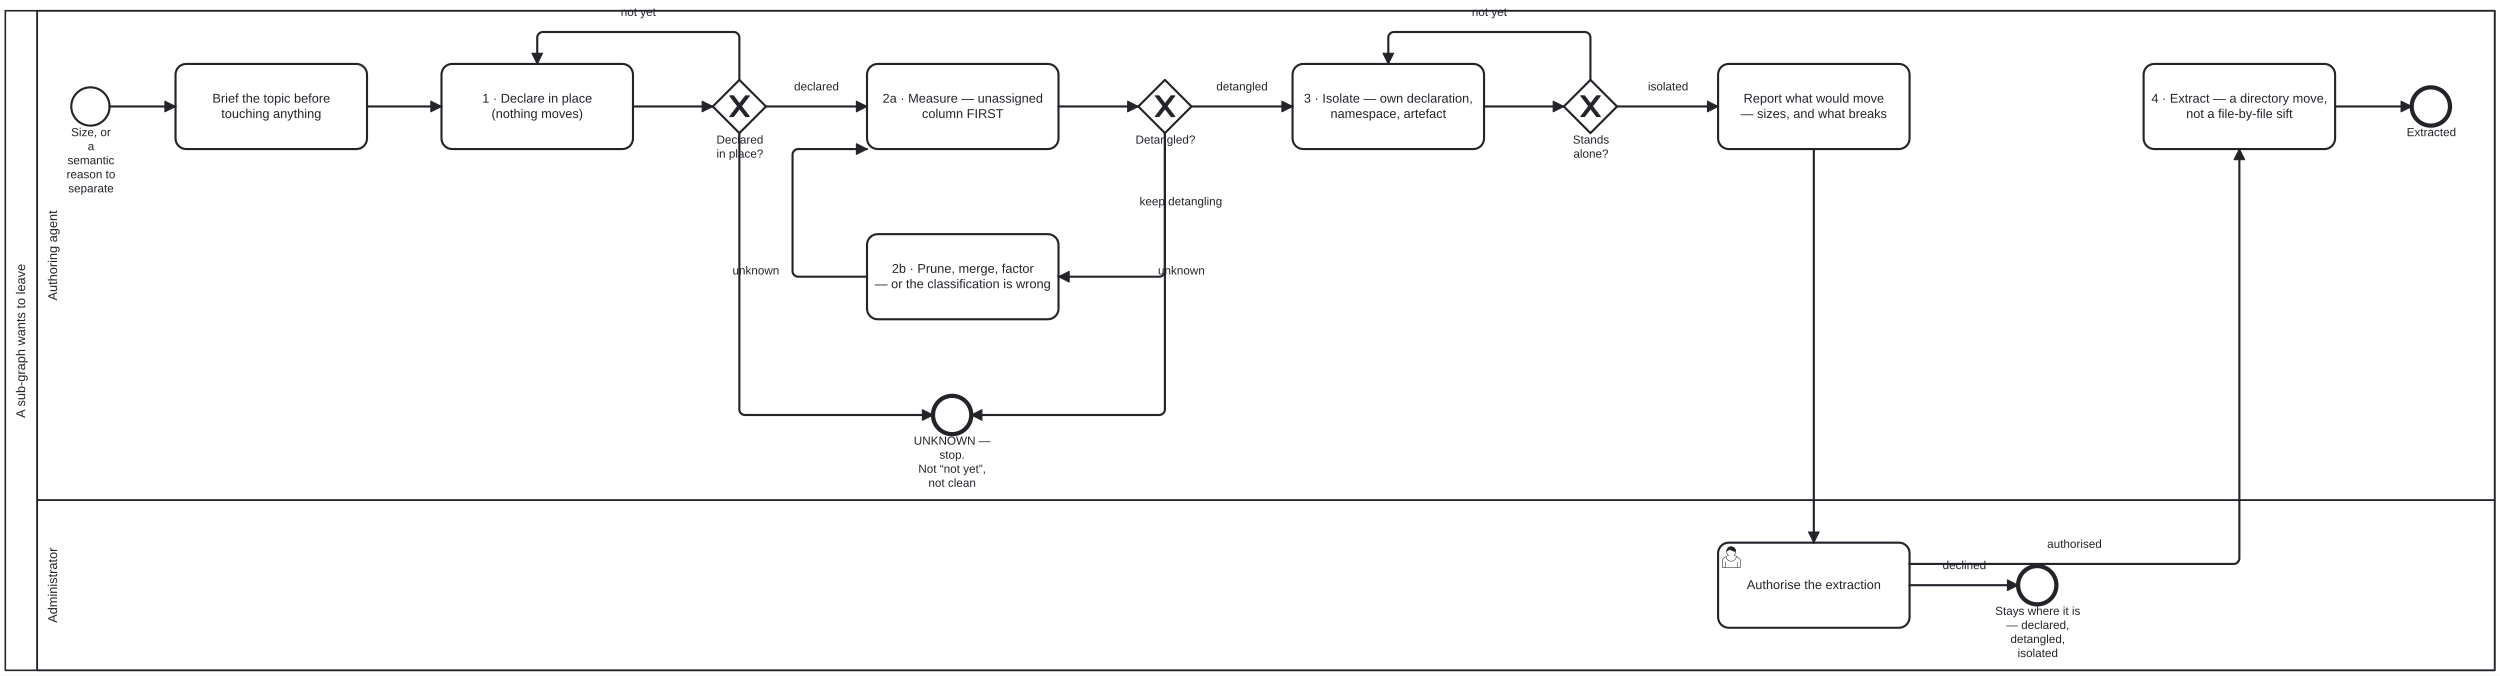
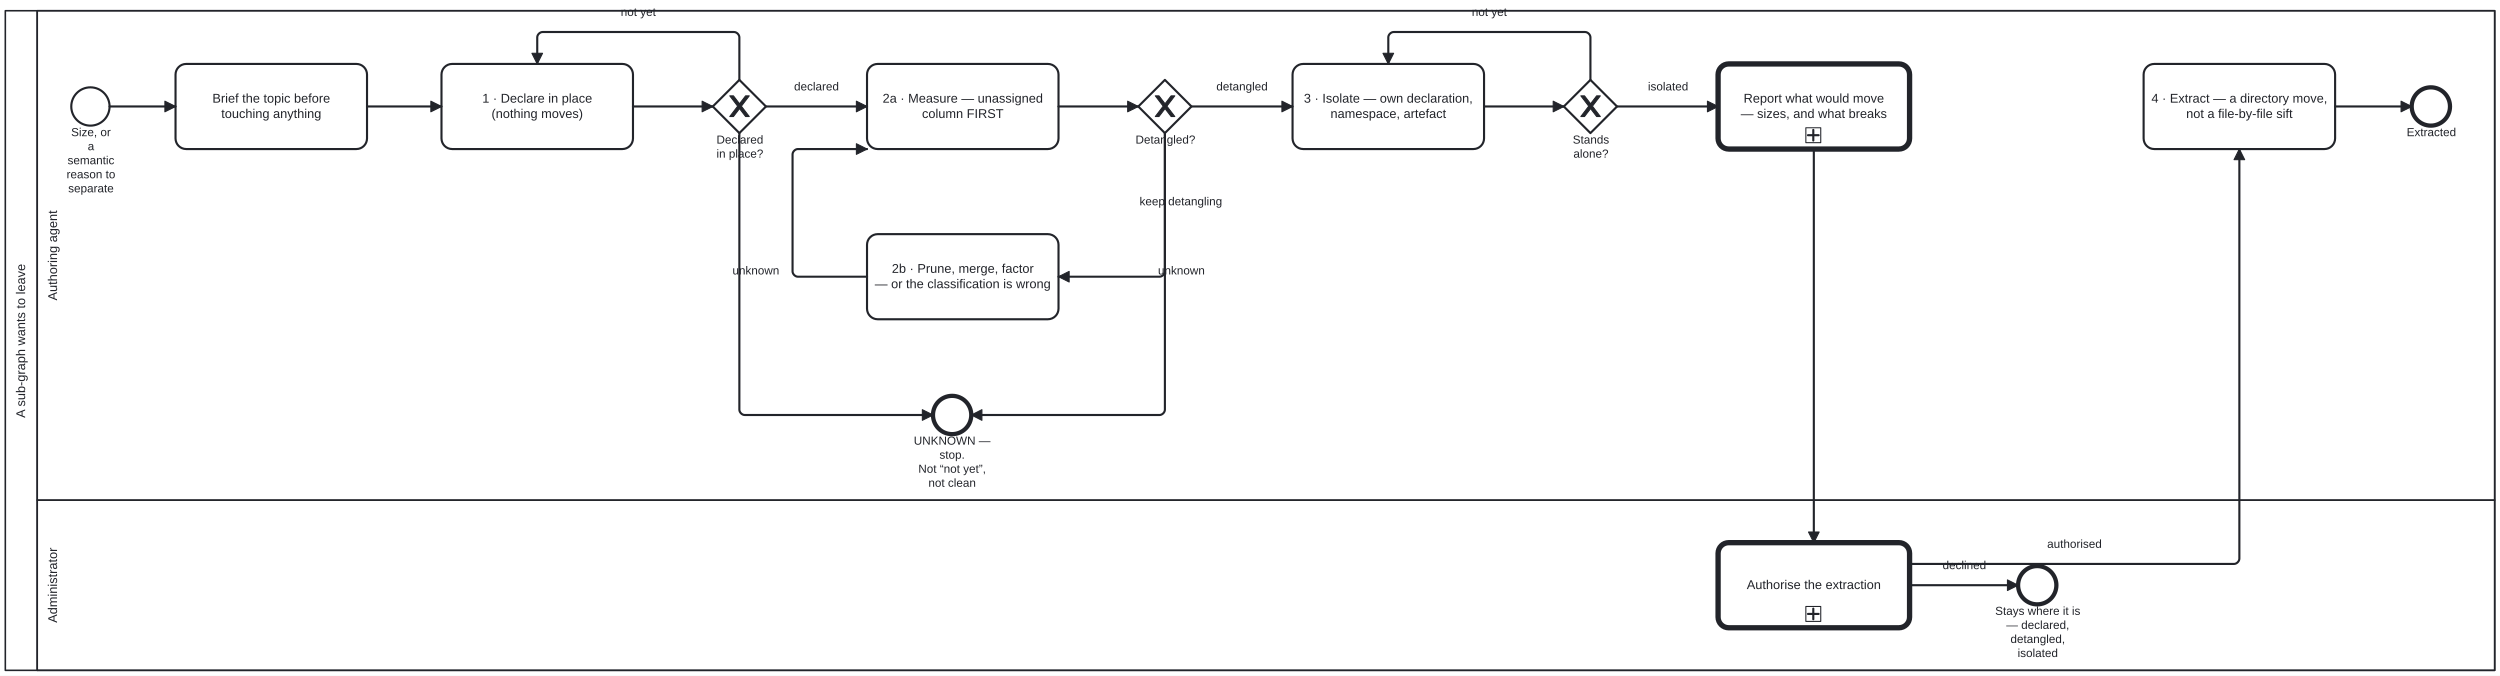
<svg xmlns="http://www.w3.org/2000/svg" width="100%" style="max-width:100%;height:auto" viewBox="55 49.9 2350 635.1" version="1.1">
  <rect x="55" y="49.9" width="2350" height="635.1" fill="#ffffff" />
  <g class="djs-group">
    <g class="djs-element djs-shape" data-element-id="Participant_Process_GraphDetanglement" style="display: block;" transform="matrix(1 0 0 1 60 60)">
      <g class="djs-visual">
        <rect x="0" y="0" width="2340" height="620" rx="0" ry="0" style="stroke-linecap: round; stroke-linejoin: round; stroke: rgb(34, 36, 42); stroke-width: 1.5px; fill: white; fill-opacity: 0.95;" />
        <path style="fill: none; stroke-linecap: round; stroke-linejoin: round; stroke: rgb(34, 36, 42); stroke-width: 1.5px;" d="M30,0L30,620" />
        <text lineHeight="1.2" class="djs-label" style="font-family: Arial, sans-serif; font-size: 12px; font-weight: normal; fill: rgb(34, 36, 42);" transform="matrix(-1.83697e-16 -1 1 -1.83697e-16 0 620)">
          <tspan x="237.291" y="18.6">A sub-graph wants to leave</tspan>
        </text>
      </g>
      <rect class="djs-hit djs-hit-all" x="0" y="0" width="2340" height="620" style="fill: none; stroke-opacity: 0; stroke: white; stroke-width: 15px;" />
    </g>
    <g class="djs-children">
      <g class="djs-group">
        <g class="djs-element djs-shape" data-element-id="Lane_Admin" style="display: block;" transform="matrix(1 0 0 1 90 520)">
          <g class="djs-visual">
            <rect x="0" y="0" width="2310" height="160" rx="0" ry="0" style="stroke-linecap: round; stroke-linejoin: round; stroke: rgb(34, 36, 42); stroke-width: 1.5px; fill: white; fill-opacity: 0.25;" />
            <text lineHeight="1.2" class="djs-label" style="font-family: Arial, sans-serif; font-size: 12px; font-weight: normal; fill: rgb(34, 36, 42);" transform="matrix(-1.83697e-16 -1 1 -1.83697e-16 0 160)">
              <tspan x="44.656" y="18.6">Administrator</tspan>
            </text>
          </g>
          <rect class="djs-hit djs-hit-all" x="0" y="0" width="2310" height="160" style="fill: none; stroke-opacity: 0; stroke: white; stroke-width: 15px;" />
        </g>
      </g>
      <g class="djs-group">
        <g class="djs-element djs-shape" data-element-id="Lane_Agent" style="display: block;" transform="matrix(1 0 0 1 90 60)">
          <g class="djs-visual">
            <rect x="0" y="0" width="2310" height="460" rx="0" ry="0" style="stroke-linecap: round; stroke-linejoin: round; stroke: rgb(34, 36, 42); stroke-width: 1.5px; fill: white; fill-opacity: 0.25;" />
            <text lineHeight="1.2" class="djs-label" style="font-family: Arial, sans-serif; font-size: 12px; font-weight: normal; fill: rgb(34, 36, 42);" transform="matrix(-1.83697e-16 -1 1 -1.83697e-16 0 460)">
              <tspan x="187.634" y="18.6">Authoring agent</tspan>
            </text>
          </g>
          <rect class="djs-hit djs-hit-all" x="0" y="0" width="2310" height="460" style="fill: none; stroke-opacity: 0; stroke: white; stroke-width: 15px;" />
        </g>
      </g>
      <g class="djs-group">
        <g class="djs-element djs-shape" data-element-id="Start_Wants" style="display: block;" transform="matrix(1 0 0 1 122 132)">
          <g class="djs-visual">
            <circle cx="18" cy="18" r="18" style="stroke-linecap: round; stroke-linejoin: round; stroke: rgb(34, 36, 42); stroke-width: 2px; fill: white; fill-opacity: 0.95;" />
          </g>
          <rect class="djs-hit djs-hit-all" x="0" y="0" width="36" height="36" style="fill: none; stroke-opacity: 0; stroke: white; stroke-width: 15px;" />
        </g>
      </g>
      <g class="djs-group">
        <g class="djs-element djs-shape" data-element-id="Start_Wants_label" style="display: block;" transform="matrix(1 0 0 1 117 168)">
          <g class="djs-visual">
            <text lineHeight="1.2" class="djs-label" style="font-family: Arial, sans-serif; font-size: 11px; font-weight: normal; fill: rgb(34, 36, 42);">
              <tspan x="4.854" y="9.9">Size, or </tspan>
              <tspan x="20.441" y="23.1">a </tspan>
              <tspan x="1.492" y="36.3">semantic</tspan>
              <tspan x="0.568" y="49.5">reason to</tspan>
              <tspan x="2.096" y="62.7">separate</tspan>
            </text>
          </g>
          <rect class="djs-hit djs-hit-all" x="0" y="0" width="47" height="53" style="fill: none; stroke-opacity: 0; stroke: white; stroke-width: 15px;" />
        </g>
      </g>
      <g class="djs-group">
        <g class="djs-element djs-shape" data-element-id="Task_Brief" style="display: block;" transform="matrix(1 0 0 1 220 110)">
          <g class="djs-visual">
            <rect x="0" y="0" width="180" height="80" rx="10" ry="10" style="stroke-linecap: round; stroke-linejoin: round; stroke: rgb(34, 36, 42); stroke-width: 2px; fill: white; fill-opacity: 0.95;" />
            <text lineHeight="1.2" class="djs-label" style="font-family: Arial, sans-serif; font-size: 12px; font-weight: normal; fill: rgb(34, 36, 42);">
              <tspan x="34.635" y="36.4">Brief the topic before</tspan>
              <tspan x="42.964" y="50.8">touching anything</tspan>
            </text>
          </g>
          <rect class="djs-hit djs-hit-all" x="0" y="0" width="180" height="80" style="fill: none; stroke-opacity: 0; stroke: white; stroke-width: 15px;" />
        </g>
      </g>
      <g class="djs-group">
        <g class="djs-element djs-shape" data-element-id="Task_Declare" style="display: block;" transform="matrix(1 0 0 1 470 110)">
          <g class="djs-visual">
            <rect x="0" y="0" width="180" height="80" rx="10" ry="10" style="stroke-linecap: round; stroke-linejoin: round; stroke: rgb(34, 36, 42); stroke-width: 2px; fill: white; fill-opacity: 0.95;" />
            <text lineHeight="1.2" class="djs-label" style="font-family: Arial, sans-serif; font-size: 12px; font-weight: normal; fill: rgb(34, 36, 42);">
              <tspan x="38.309" y="36.4">1 · Declare in place</tspan>
              <tspan x="46.98" y="50.8">(nothing moves)</tspan>
            </text>
          </g>
          <rect class="djs-hit djs-hit-all" x="0" y="0" width="180" height="80" style="fill: none; stroke-opacity: 0; stroke: white; stroke-width: 15px;" />
        </g>
      </g>
      <g class="djs-group">
        <g class="djs-element djs-shape" data-element-id="GW_Declared" style="display: block;" transform="matrix(1 0 0 1 725 125)">
          <g class="djs-visual">
            <polygon points="25,0 50,25 25,50 0,25" style="stroke-linecap: round; stroke-linejoin: round; stroke: rgb(34, 36, 42); stroke-width: 2px; fill: white; fill-opacity: 0.95;" />
            <path d="m 16,15 7.429,9.714 -7.429,9.714 3.429,0 5.714,-7.464 5.714,7.464 3.429,0 -7.429,-9.714 7.429,-9.714 -3.429,0 -5.714,7.464 -5.714,-7.464 -3.429,0 z" style="fill: rgb(34, 36, 42); stroke-linecap: round; stroke-linejoin: round; stroke: rgb(34, 36, 42); stroke-width: 1px;" />
          </g>
          <rect class="djs-hit djs-hit-all" x="0" y="0" width="50" height="50" style="fill: none; stroke-opacity: 0; stroke: white; stroke-width: 15px;" />
        </g>
      </g>
      <g class="djs-group">
        <g class="djs-element djs-shape" data-element-id="GW_Declared_label" style="display: block;" transform="matrix(1 0 0 1 728 175)">
          <g class="djs-visual">
            <text lineHeight="1.2" class="djs-label" style="font-family: Arial, sans-serif; font-size: 11px; font-weight: normal; fill: rgb(34, 36, 42);">
              <tspan x="0.489" y="9.9">Declared</tspan>
              <tspan x="0.484" y="23.1">in place?</tspan>
            </text>
          </g>
          <rect class="djs-hit djs-hit-all" x="0" y="0" width="45" height="27" style="fill: none; stroke-opacity: 0; stroke: white; stroke-width: 15px;" />
        </g>
      </g>
      <g class="djs-group">
        <g class="djs-element djs-shape" data-element-id="Task_Measure" style="display: block;" transform="matrix(1 0 0 1 870 110)">
          <g class="djs-visual">
            <rect x="0" y="0" width="180" height="80" rx="10" ry="10" style="stroke-linecap: round; stroke-linejoin: round; stroke: rgb(34, 36, 42); stroke-width: 2px; fill: white; fill-opacity: 0.95;" />
            <text lineHeight="1.2" class="djs-label" style="font-family: Arial, sans-serif; font-size: 12px; font-weight: normal; fill: rgb(34, 36, 42);">
              <tspan x="14.625" y="36.4">2a · Measure — unassigned</tspan>
              <tspan x="51.659" y="50.8">column FIRST</tspan>
            </text>
          </g>
          <rect class="djs-hit djs-hit-all" x="0" y="0" width="180" height="80" style="fill: none; stroke-opacity: 0; stroke: white; stroke-width: 15px;" />
        </g>
      </g>
      <g class="djs-group">
        <g class="djs-element djs-shape" data-element-id="GW_Detangled" style="display: block;" transform="matrix(1 0 0 1 1125 125)">
          <g class="djs-visual">
            <polygon points="25,0 50,25 25,50 0,25" style="stroke-linecap: round; stroke-linejoin: round; stroke: rgb(34, 36, 42); stroke-width: 2px; fill: white; fill-opacity: 0.95;" />
            <path d="m 16,15 7.429,9.714 -7.429,9.714 3.429,0 5.714,-7.464 5.714,7.464 3.429,0 -7.429,-9.714 7.429,-9.714 -3.429,0 -5.714,7.464 -5.714,-7.464 -3.429,0 z" style="fill: rgb(34, 36, 42); stroke-linecap: round; stroke-linejoin: round; stroke: rgb(34, 36, 42); stroke-width: 1px;" />
          </g>
          <rect class="djs-hit djs-hit-all" x="0" y="0" width="50" height="50" style="fill: none; stroke-opacity: 0; stroke: white; stroke-width: 15px;" />
        </g>
      </g>
      <g class="djs-group">
        <g class="djs-element djs-shape" data-element-id="GW_Detangled_label" style="display: block;" transform="matrix(1 0 0 1 1122 175)">
          <g class="djs-visual">
            <text lineHeight="1.2" class="djs-label" style="font-family: Arial, sans-serif; font-size: 11px; font-weight: normal; fill: rgb(34, 36, 42);">
              <tspan x="0.366" y="9.9">Detangled?</tspan>
            </text>
          </g>
          <rect class="djs-hit djs-hit-all" x="0" y="0" width="57" height="14" style="fill: none; stroke-opacity: 0; stroke: white; stroke-width: 15px;" />
        </g>
      </g>
      <g class="djs-group">
        <g class="djs-element djs-shape" data-element-id="Task_Move" style="display: block;" transform="matrix(1 0 0 1 870 270)">
          <g class="djs-visual">
            <rect x="0" y="0" width="180" height="80" rx="10" ry="10" style="stroke-linecap: round; stroke-linejoin: round; stroke: rgb(34, 36, 42); stroke-width: 2px; fill: white; fill-opacity: 0.95;" />
            <text lineHeight="1.2" class="djs-label" style="font-family: Arial, sans-serif; font-size: 12px; font-weight: normal; fill: rgb(34, 36, 42);">
              <tspan x="23.303" y="36.4">2b · Prune, merge, factor</tspan>
              <tspan x="7.301" y="50.8">— or the classification is wrong</tspan>
            </text>
          </g>
          <rect class="djs-hit djs-hit-all" x="0" y="0" width="180" height="80" style="fill: none; stroke-opacity: 0; stroke: white; stroke-width: 15px;" />
        </g>
      </g>
      <g class="djs-group">
        <g class="djs-element djs-shape" data-element-id="Task_Isolate" style="display: block;" transform="matrix(1 0 0 1 1270 110)">
          <g class="djs-visual">
            <rect x="0" y="0" width="180" height="80" rx="10" ry="10" style="stroke-linecap: round; stroke-linejoin: round; stroke: rgb(34, 36, 42); stroke-width: 2px; fill: white; fill-opacity: 0.95;" />
            <text lineHeight="1.2" class="djs-label" style="font-family: Arial, sans-serif; font-size: 12px; font-weight: normal; fill: rgb(34, 36, 42);">
              <tspan x="10.626" y="36.4">3 · Isolate — own declaration,</tspan>
              <tspan x="35.637" y="50.8">namespace, artefact</tspan>
            </text>
          </g>
          <rect class="djs-hit djs-hit-all" x="0" y="0" width="180" height="80" style="fill: none; stroke-opacity: 0; stroke: white; stroke-width: 15px;" />
        </g>
      </g>
      <g class="djs-group">
        <g class="djs-element djs-shape" data-element-id="GW_Isolated" style="display: block;" transform="matrix(1 0 0 1 1525 125)">
          <g class="djs-visual">
            <polygon points="25,0 50,25 25,50 0,25" style="stroke-linecap: round; stroke-linejoin: round; stroke: rgb(34, 36, 42); stroke-width: 2px; fill: white; fill-opacity: 0.95;" />
            <path d="m 16,15 7.429,9.714 -7.429,9.714 3.429,0 5.714,-7.464 5.714,7.464 3.429,0 -7.429,-9.714 7.429,-9.714 -3.429,0 -5.714,7.464 -5.714,-7.464 -3.429,0 z" style="fill: rgb(34, 36, 42); stroke-linecap: round; stroke-linejoin: round; stroke: rgb(34, 36, 42); stroke-width: 1px;" />
          </g>
          <rect class="djs-hit djs-hit-all" x="0" y="0" width="50" height="50" style="fill: none; stroke-opacity: 0; stroke: white; stroke-width: 15px;" />
        </g>
      </g>
      <g class="djs-group">
        <g class="djs-element djs-shape" data-element-id="GW_Isolated_label" style="display: block;" transform="matrix(1 0 0 1 1533 175)">
          <g class="djs-visual">
            <text lineHeight="1.2" class="djs-label" style="font-family: Arial, sans-serif; font-size: 11px; font-weight: normal; fill: rgb(34, 36, 42);">
              <tspan x="0.377" y="9.9">Stands</tspan>
              <tspan x="0.984" y="23.1">alone?</tspan>
            </text>
          </g>
          <rect class="djs-hit djs-hit-all" x="0" y="0" width="35" height="27" style="fill: none; stroke-opacity: 0; stroke: white; stroke-width: 15px;" />
        </g>
      </g>
      <g class="djs-group">
        <g class="djs-element djs-shape" data-element-id="Task_Propose" style="display: block;" transform="matrix(1 0 0 1 1670 110)">
          <g class="djs-visual">
-             <rect x="0" y="0" width="180" height="80" rx="10" ry="10" style="stroke-linecap: round; stroke-linejoin: round; stroke: rgb(34, 36, 42); stroke-width: 2px; fill: white; fill-opacity: 0.95;" />
+             <rect x="0" y="0" width="180" height="80" rx="10" ry="10" style="stroke-linecap: round; stroke-linejoin: round; stroke: rgb(34, 36, 42); stroke-width: 5px; fill: white; fill-opacity: 0.95;" />
            <text lineHeight="1.2" class="djs-label" style="font-family: Arial, sans-serif; font-size: 12px; font-weight: normal; fill: rgb(34, 36, 42);">
              <tspan x="23.968" y="36.4">Report what would move</tspan>
              <tspan x="21.302" y="50.8">— sizes, and what breaks</tspan>
            </text>
+             <rect x="0" y="0" width="14" height="14" rx="0" ry="0" style="stroke-linecap: round; stroke-linejoin: round; stroke: rgb(34, 36, 42); stroke-width: 1px; fill: white;" transform="matrix(1 0 0 1 82.5 60)" />
+             <path data-marker="sub-process" d="m82.5,60 m 7,2 l 0,10 m -5,-5 l 10,0" style="fill: white; stroke-linecap: round; stroke-linejoin: round; stroke: rgb(34, 36, 42); stroke-width: 2px;" />
          </g>
          <rect class="djs-hit djs-hit-all" x="0" y="0" width="180" height="80" style="fill: none; stroke-opacity: 0; stroke: white; stroke-width: 15px;" />
        </g>
      </g>
      <g class="djs-group">
        <g class="djs-element djs-shape" data-element-id="Task_Authorise" style="display: block;" transform="matrix(1 0 0 1 1670 560)">
          <g class="djs-visual">
-             <rect x="0" y="0" width="180" height="80" rx="10" ry="10" style="stroke-linecap: round; stroke-linejoin: round; stroke: rgb(34, 36, 42); stroke-width: 2px; fill: white; fill-opacity: 0.95;" />
+             <rect x="0" y="0" width="180" height="80" rx="10" ry="10" style="stroke-linecap: round; stroke-linejoin: round; stroke: rgb(34, 36, 42); stroke-width: 5px; fill: white; fill-opacity: 0.95;" />
            <text lineHeight="1.2" class="djs-label" style="font-family: Arial, sans-serif; font-size: 12px; font-weight: normal; fill: rgb(34, 36, 42);">
              <tspan x="26.965" y="43.6">Authorise the extraction</tspan>
            </text>
-             <path d="m 15,12 c 0.909,-0.845 1.594,-2.049 1.594,-3.385 0,-2.554 -1.805,-4.622 -4.357,-4.622 -2.552,0 -4.288,2.068 -4.288,4.622 0,1.348 0.974,2.562 1.896,3.405 -0.529,0.187 -5.669,2.097 -5.794,4.756 v 6.718 h 17 v -6.718 c 0,-2.298 -5.528,-4.595 -6.051,-4.776 zm -8,6 l 0,5.5 m 11,0 l 0,-5" style="fill: white; stroke-linecap: round; stroke-linejoin: round; stroke: rgb(34, 36, 42); stroke-width: 0.5px;" />
-             <path d="m 15,12 m 2.162,1.009 c 0,2.447 -2.158,4.431 -4.821,4.431 -2.665,0 -4.822,-1.981 -4.822,-4.431 " style="fill: white; stroke-linecap: round; stroke-linejoin: round; stroke: rgb(34, 36, 42); stroke-width: 0.5px;" />
-             <path d="m 15,12 m -6.9,-3.80 c 0,0 2.251,-2.358 4.274,-1.177 2.024,1.181 4.221,1.537 4.124,0.965 -0.098,-0.57 -0.117,-3.791 -4.191,-4.136 -3.575,0.001 -4.208,3.367 -4.207,4.348 z" style="fill: rgb(34, 36, 42); stroke-linecap: round; stroke-linejoin: round; stroke: rgb(34, 36, 42); stroke-width: 0.5px;" />
+             <rect x="0" y="0" width="14" height="14" rx="0" ry="0" style="stroke-linecap: round; stroke-linejoin: round; stroke: rgb(34, 36, 42); stroke-width: 1px; fill: white;" transform="matrix(1 0 0 1 82.5 60)" />
+             <path data-marker="sub-process" d="m82.5,60 m 7,2 l 0,10 m -5,-5 l 10,0" style="fill: white; stroke-linecap: round; stroke-linejoin: round; stroke: rgb(34, 36, 42); stroke-width: 2px;" />
          </g>
          <rect class="djs-hit djs-hit-all" x="0" y="0" width="180" height="80" style="fill: none; stroke-opacity: 0; stroke: white; stroke-width: 15px;" />
        </g>
      </g>
      <g class="djs-group">
        <g class="djs-element djs-shape" data-element-id="End_Declined" style="display: block;" transform="matrix(1 0 0 1 1952 582)">
          <g class="djs-visual">
            <circle cx="18" cy="18" r="18" style="stroke-linecap: round; stroke-linejoin: round; stroke: rgb(34, 36, 42); stroke-width: 4px; fill: white; fill-opacity: 0.95;" />
          </g>
          <rect class="djs-hit djs-hit-all" x="0" y="0" width="36" height="36" style="fill: none; stroke-opacity: 0; stroke: white; stroke-width: 15px;" />
        </g>
      </g>
      <g class="djs-group">
        <g class="djs-element djs-shape" data-element-id="End_Declined_label" style="display: block;" transform="matrix(1 0 0 1 1930 618)">
          <g class="djs-visual">
            <text lineHeight="1.2" class="djs-label" style="font-family: Arial, sans-serif; font-size: 11px; font-weight: normal; fill: rgb(34, 36, 42);">
              <tspan x="0.458" y="9.9">Stays where it is</tspan>
              <tspan x="10.846" y="23.1">— declared, </tspan>
              <tspan x="14.81" y="36.3">detangled, </tspan>
              <tspan x="21.543" y="49.5">isolated</tspan>
            </text>
          </g>
          <rect class="djs-hit djs-hit-all" x="0" y="0" width="81" height="53" style="fill: none; stroke-opacity: 0; stroke: white; stroke-width: 15px;" />
        </g>
      </g>
      <g class="djs-group">
        <g class="djs-element djs-shape" data-element-id="Task_Extract" style="display: block;" transform="matrix(1 0 0 1 2070 110)">
          <g class="djs-visual">
            <rect x="0" y="0" width="180" height="80" rx="10" ry="10" style="stroke-linecap: round; stroke-linejoin: round; stroke: rgb(34, 36, 42); stroke-width: 2px; fill: white; fill-opacity: 0.95;" />
            <text lineHeight="1.2" class="djs-label" style="font-family: Arial, sans-serif; font-size: 12px; font-weight: normal; fill: rgb(34, 36, 42);">
              <tspan x="7.31" y="36.4">4 · Extract — a directory move,</tspan>
              <tspan x="39.981" y="50.8">not a file-by-file sift</tspan>
            </text>
          </g>
          <rect class="djs-hit djs-hit-all" x="0" y="0" width="180" height="80" style="fill: none; stroke-opacity: 0; stroke: white; stroke-width: 15px;" />
        </g>
      </g>
      <g class="djs-group">
        <g class="djs-element djs-shape" data-element-id="End_Extracted" style="display: block;" transform="matrix(1 0 0 1 2322 132)">
          <g class="djs-visual">
            <circle cx="18" cy="18" r="18" style="stroke-linecap: round; stroke-linejoin: round; stroke: rgb(34, 36, 42); stroke-width: 4px; fill: white; fill-opacity: 0.95;" />
          </g>
          <rect class="djs-hit djs-hit-all" x="0" y="0" width="36" height="36" style="fill: none; stroke-opacity: 0; stroke: white; stroke-width: 15px;" />
        </g>
      </g>
      <g class="djs-group">
        <g class="djs-element djs-shape" data-element-id="End_Extracted_label" style="display: block;" transform="matrix(1 0 0 1 2317 168)">
          <g class="djs-visual">
            <text lineHeight="1.2" class="djs-label" style="font-family: Arial, sans-serif; font-size: 11px; font-weight: normal; fill: rgb(34, 36, 42);">
              <tspan x="0.267" y="9.9">Extracted</tspan>
            </text>
          </g>
          <rect class="djs-hit djs-hit-all" x="0" y="0" width="47" height="14" style="fill: none; stroke-opacity: 0; stroke: white; stroke-width: 15px;" />
        </g>
      </g>
      <g class="djs-group">
        <g class="djs-element djs-shape" data-element-id="End_Unknown" style="display: block;" transform="matrix(1 0 0 1 932 422)">
          <g class="djs-visual">
            <circle cx="18" cy="18" r="18" style="stroke-linecap: round; stroke-linejoin: round; stroke: rgb(34, 36, 42); stroke-width: 4px; fill: white; fill-opacity: 0.95;" />
          </g>
          <rect class="djs-hit djs-hit-all" x="0" y="0" width="36" height="36" style="fill: none; stroke-opacity: 0; stroke: white; stroke-width: 15px;" />
        </g>
      </g>
      <g class="djs-group">
        <g class="djs-element djs-shape" data-element-id="End_Unknown_label" style="display: block;" transform="matrix(1 0 0 1 909 458)">
          <g class="djs-visual">
            <text lineHeight="1.2" class="djs-label" style="font-family: Arial, sans-serif; font-size: 11px; font-weight: normal; fill: rgb(34, 36, 42);">
              <tspan x="4.947" y="9.9">UNKNOWN — </tspan>
              <tspan x="29.076" y="23.1">stop.</tspan>
              <tspan x="9.211" y="36.3">Not “not yet”, </tspan>
              <tspan x="18.678" y="49.5">not clean</tspan>
            </text>
          </g>
          <rect class="djs-hit djs-hit-all" x="0" y="0" width="82" height="53" style="fill: none; stroke-opacity: 0; stroke: white; stroke-width: 15px;" />
        </g>
      </g>
      <g class="djs-group">
        <g class="djs-element djs-connection" data-element-id="G0" style="display: block;">
          <g class="djs-visual">
            <defs>
              <marker id="folio-marker-1" viewBox="0 0 20 20" refX="11" refY="10" markerWidth="10" markerHeight="10" orient="auto">
                <path d="M 1 5 L 11 10 L 1 15 Z" style="stroke-linecap: round; stroke-linejoin: round; stroke: rgb(34, 36, 42); stroke-width: 1px; fill: rgb(34, 36, 42);" />
              </marker>
            </defs>
            <path data-corner-radius="5" style="fill: none; stroke-linecap: round; stroke-linejoin: round; stroke: rgb(34, 36, 42); stroke-width: 2px; marker-end: url('#folio-marker-1');" d="M158,150L220,150" />
          </g>
          <path d="M158,150L220,150" class="djs-hit djs-hit-stroke" style="fill: none; stroke-opacity: 0; stroke: white; stroke-width: 15px;" />
        </g>
      </g>
      <g class="djs-group">
        <g class="djs-element djs-connection" data-element-id="G1" style="display: block;">
          <g class="djs-visual">
            <defs>
              <marker id="folio-marker-2" viewBox="0 0 20 20" refX="11" refY="10" markerWidth="10" markerHeight="10" orient="auto">
                <path d="M 1 5 L 11 10 L 1 15 Z" style="stroke-linecap: round; stroke-linejoin: round; stroke: rgb(34, 36, 42); stroke-width: 1px; fill: rgb(34, 36, 42);" />
              </marker>
            </defs>
            <path data-corner-radius="5" style="fill: none; stroke-linecap: round; stroke-linejoin: round; stroke: rgb(34, 36, 42); stroke-width: 2px; marker-end: url('#folio-marker-2');" d="M400,150L470,150" />
          </g>
          <path d="M400,150L470,150" class="djs-hit djs-hit-stroke" style="fill: none; stroke-opacity: 0; stroke: white; stroke-width: 15px;" />
        </g>
      </g>
      <g class="djs-group">
        <g class="djs-element djs-connection" data-element-id="G2" style="display: block;">
          <g class="djs-visual">
            <defs>
              <marker id="folio-marker-3" viewBox="0 0 20 20" refX="11" refY="10" markerWidth="10" markerHeight="10" orient="auto">
                <path d="M 1 5 L 11 10 L 1 15 Z" style="stroke-linecap: round; stroke-linejoin: round; stroke: rgb(34, 36, 42); stroke-width: 1px; fill: rgb(34, 36, 42);" />
              </marker>
            </defs>
            <path data-corner-radius="5" style="fill: none; stroke-linecap: round; stroke-linejoin: round; stroke: rgb(34, 36, 42); stroke-width: 2px; marker-end: url('#folio-marker-3');" d="M650,150L725,150" />
          </g>
          <path d="M650,150L725,150" class="djs-hit djs-hit-stroke" style="fill: none; stroke-opacity: 0; stroke: white; stroke-width: 15px;" />
        </g>
      </g>
      <g class="djs-group">
        <g class="djs-element djs-connection" data-element-id="G3" style="display: block;">
          <g class="djs-visual">
            <defs>
              <marker id="folio-marker-4" viewBox="0 0 20 20" refX="11" refY="10" markerWidth="10" markerHeight="10" orient="auto">
                <path d="M 1 5 L 11 10 L 1 15 Z" style="stroke-linecap: round; stroke-linejoin: round; stroke: rgb(34, 36, 42); stroke-width: 1px; fill: rgb(34, 36, 42);" />
              </marker>
            </defs>
            <path data-corner-radius="5" style="fill: none; stroke-linecap: round; stroke-linejoin: round; stroke: rgb(34, 36, 42); stroke-width: 2px; marker-end: url('#folio-marker-4');" d="M750,175L750,435C750,437.5,752.5,440,755,440L932,440" />
          </g>
          <path d="M750,175L750,440L932,440" class="djs-hit djs-hit-stroke" style="fill: none; stroke-opacity: 0; stroke: white; stroke-width: 15px;" />
        </g>
      </g>
      <g class="djs-group">
        <g class="djs-element djs-shape" data-element-id="G3_label" style="display: block;" transform="matrix(1 0 0 1 743 298)">
          <g class="djs-visual">
            <text lineHeight="1.2" class="djs-label" style="font-family: Arial, sans-serif; font-size: 11px; font-weight: normal; fill: rgb(34, 36, 42);">
              <tspan x="0.484" y="9.9">unknown</tspan>
            </text>
          </g>
          <rect class="djs-hit djs-hit-all" x="0" y="0" width="45" height="14" style="fill: none; stroke-opacity: 0; stroke: white; stroke-width: 15px;" />
        </g>
      </g>
      <g class="djs-group">
        <g class="djs-element djs-connection" data-element-id="G4" style="display: block;">
          <g class="djs-visual">
            <defs>
              <marker id="folio-marker-5" viewBox="0 0 20 20" refX="11" refY="10" markerWidth="10" markerHeight="10" orient="auto">
                <path d="M 1 5 L 11 10 L 1 15 Z" style="stroke-linecap: round; stroke-linejoin: round; stroke: rgb(34, 36, 42); stroke-width: 1px; fill: rgb(34, 36, 42);" />
              </marker>
            </defs>
            <path data-corner-radius="5" style="fill: none; stroke-linecap: round; stroke-linejoin: round; stroke: rgb(34, 36, 42); stroke-width: 2px; marker-end: url('#folio-marker-5');" d="M775,150L870,150" />
          </g>
          <path d="M775,150L870,150" class="djs-hit djs-hit-stroke" style="fill: none; stroke-opacity: 0; stroke: white; stroke-width: 15px;" />
        </g>
      </g>
      <g class="djs-group">
        <g class="djs-element djs-shape" data-element-id="G4_label" style="display: block;" transform="matrix(1 0 0 1 801 125)">
          <g class="djs-visual">
            <text lineHeight="1.2" class="djs-label" style="font-family: Arial, sans-serif; font-size: 11px; font-weight: normal; fill: rgb(34, 36, 42);">
              <tspan x="0.402" y="9.9">declared</tspan>
            </text>
          </g>
          <rect class="djs-hit djs-hit-all" x="0" y="0" width="43" height="14" style="fill: none; stroke-opacity: 0; stroke: white; stroke-width: 15px;" />
        </g>
      </g>
      <g class="djs-group">
        <g class="djs-element djs-connection" data-element-id="G5" style="display: block;">
          <g class="djs-visual">
            <defs>
              <marker id="folio-marker-6" viewBox="0 0 20 20" refX="11" refY="10" markerWidth="10" markerHeight="10" orient="auto">
                <path d="M 1 5 L 11 10 L 1 15 Z" style="stroke-linecap: round; stroke-linejoin: round; stroke: rgb(34, 36, 42); stroke-width: 1px; fill: rgb(34, 36, 42);" />
              </marker>
            </defs>
            <path data-corner-radius="5" style="fill: none; stroke-linecap: round; stroke-linejoin: round; stroke: rgb(34, 36, 42); stroke-width: 2px; marker-end: url('#folio-marker-6');" d="M750,125L750,85C750,82.5,747.5,80,745,80L565,80C562.5,80,560,82.5,560,85L560,110" />
          </g>
          <path d="M750,125L750,80L560,80L560,110" class="djs-hit djs-hit-stroke" style="fill: none; stroke-opacity: 0; stroke: white; stroke-width: 15px;" />
        </g>
      </g>
      <g class="djs-group">
        <g class="djs-element djs-shape" data-element-id="G5_label" style="display: block;" transform="matrix(1 0 0 1 638 55)">
          <g class="djs-visual">
            <text lineHeight="1.2" class="djs-label" style="font-family: Arial, sans-serif; font-size: 11px; font-weight: normal; fill: rgb(34, 36, 42);">
              <tspan x="0.489" y="9.9">not yet</tspan>
            </text>
          </g>
          <rect class="djs-hit djs-hit-all" x="0" y="0" width="34" height="14" style="fill: none; stroke-opacity: 0; stroke: white; stroke-width: 15px;" />
        </g>
      </g>
      <g class="djs-group">
        <g class="djs-element djs-connection" data-element-id="G6" style="display: block;">
          <g class="djs-visual">
            <defs>
              <marker id="folio-marker-7" viewBox="0 0 20 20" refX="11" refY="10" markerWidth="10" markerHeight="10" orient="auto">
                <path d="M 1 5 L 11 10 L 1 15 Z" style="stroke-linecap: round; stroke-linejoin: round; stroke: rgb(34, 36, 42); stroke-width: 1px; fill: rgb(34, 36, 42);" />
              </marker>
            </defs>
            <path data-corner-radius="5" style="fill: none; stroke-linecap: round; stroke-linejoin: round; stroke: rgb(34, 36, 42); stroke-width: 2px; marker-end: url('#folio-marker-7');" d="M1050,150L1125,150" />
          </g>
          <path d="M1050,150L1125,150" class="djs-hit djs-hit-stroke" style="fill: none; stroke-opacity: 0; stroke: white; stroke-width: 15px;" />
        </g>
      </g>
      <g class="djs-group">
        <g class="djs-element djs-connection" data-element-id="G5b" style="display: block;">
          <g class="djs-visual">
            <defs>
              <marker id="folio-marker-8" viewBox="0 0 20 20" refX="11" refY="10" markerWidth="10" markerHeight="10" orient="auto">
                <path d="M 1 5 L 11 10 L 1 15 Z" style="stroke-linecap: round; stroke-linejoin: round; stroke: rgb(34, 36, 42); stroke-width: 1px; fill: rgb(34, 36, 42);" />
              </marker>
            </defs>
            <path data-corner-radius="5" style="fill: none; stroke-linecap: round; stroke-linejoin: round; stroke: rgb(34, 36, 42); stroke-width: 2px; marker-end: url('#folio-marker-8');" d="M1150,175L1150,435C1150,437.5,1147.5,440,1145,440L968,440" />
          </g>
          <path d="M1150,175L1150,440L968,440" class="djs-hit djs-hit-stroke" style="fill: none; stroke-opacity: 0; stroke: white; stroke-width: 15px;" />
        </g>
      </g>
      <g class="djs-group">
        <g class="djs-element djs-shape" data-element-id="G5b_label" style="display: block;" transform="matrix(1 0 0 1 1143 298)">
          <g class="djs-visual">
            <text lineHeight="1.2" class="djs-label" style="font-family: Arial, sans-serif; font-size: 11px; font-weight: normal; fill: rgb(34, 36, 42);">
              <tspan x="0.484" y="9.9">unknown</tspan>
            </text>
          </g>
          <rect class="djs-hit djs-hit-all" x="0" y="0" width="45" height="14" style="fill: none; stroke-opacity: 0; stroke: white; stroke-width: 15px;" />
        </g>
      </g>
      <g class="djs-group">
        <g class="djs-element djs-connection" data-element-id="G8" style="display: block;">
          <g class="djs-visual">
            <defs>
              <marker id="folio-marker-9" viewBox="0 0 20 20" refX="11" refY="10" markerWidth="10" markerHeight="10" orient="auto">
                <path d="M 1 5 L 11 10 L 1 15 Z" style="stroke-linecap: round; stroke-linejoin: round; stroke: rgb(34, 36, 42); stroke-width: 1px; fill: rgb(34, 36, 42);" />
              </marker>
            </defs>
            <path data-corner-radius="5" style="fill: none; stroke-linecap: round; stroke-linejoin: round; stroke: rgb(34, 36, 42); stroke-width: 2px; marker-end: url('#folio-marker-9');" d="M1150,175L1150,305C1150,307.5,1147.5,310,1145,310L1050,310" />
          </g>
          <path d="M1150,175L1150,310L1050,310" class="djs-hit djs-hit-stroke" style="fill: none; stroke-opacity: 0; stroke: white; stroke-width: 15px;" />
        </g>
      </g>
      <g class="djs-group">
        <g class="djs-element djs-shape" data-element-id="G8_label" style="display: block;" transform="matrix(1 0 0 1 1126 233)">
          <g class="djs-visual">
            <text lineHeight="1.2" class="djs-label" style="font-family: Arial, sans-serif; font-size: 11px; font-weight: normal; fill: rgb(34, 36, 42);">
              <tspan x="0.162" y="9.9">keep detangling</tspan>
            </text>
          </g>
          <rect class="djs-hit djs-hit-all" x="0" y="0" width="78" height="14" style="fill: none; stroke-opacity: 0; stroke: white; stroke-width: 15px;" />
        </g>
      </g>
      <g class="djs-group">
        <g class="djs-element djs-connection" data-element-id="G7" style="display: block;">
          <g class="djs-visual">
            <defs>
              <marker id="folio-marker-10" viewBox="0 0 20 20" refX="11" refY="10" markerWidth="10" markerHeight="10" orient="auto">
                <path d="M 1 5 L 11 10 L 1 15 Z" style="stroke-linecap: round; stroke-linejoin: round; stroke: rgb(34, 36, 42); stroke-width: 1px; fill: rgb(34, 36, 42);" />
              </marker>
            </defs>
            <path data-corner-radius="5" style="fill: none; stroke-linecap: round; stroke-linejoin: round; stroke: rgb(34, 36, 42); stroke-width: 2px; marker-end: url('#folio-marker-10');" d="M870,310L805,310C802.5,310,800,307.5,800,305L800,195C800,192.5,802.5,190,805,190L870,190" />
          </g>
          <path d="M870,310L800,310L800,190L870,190" class="djs-hit djs-hit-stroke" style="fill: none; stroke-opacity: 0; stroke: white; stroke-width: 15px;" />
        </g>
      </g>
      <g class="djs-group">
        <g class="djs-element djs-connection" data-element-id="G9" style="display: block;">
          <g class="djs-visual">
            <defs>
              <marker id="folio-marker-11" viewBox="0 0 20 20" refX="11" refY="10" markerWidth="10" markerHeight="10" orient="auto">
                <path d="M 1 5 L 11 10 L 1 15 Z" style="stroke-linecap: round; stroke-linejoin: round; stroke: rgb(34, 36, 42); stroke-width: 1px; fill: rgb(34, 36, 42);" />
              </marker>
            </defs>
            <path data-corner-radius="5" style="fill: none; stroke-linecap: round; stroke-linejoin: round; stroke: rgb(34, 36, 42); stroke-width: 2px; marker-end: url('#folio-marker-11');" d="M1175,150L1270,150" />
          </g>
          <path d="M1175,150L1270,150" class="djs-hit djs-hit-stroke" style="fill: none; stroke-opacity: 0; stroke: white; stroke-width: 15px;" />
        </g>
      </g>
      <g class="djs-group">
        <g class="djs-element djs-shape" data-element-id="G9_label" style="display: block;" transform="matrix(1 0 0 1 1198 125)">
          <g class="djs-visual">
            <text lineHeight="1.2" class="djs-label" style="font-family: Arial, sans-serif; font-size: 11px; font-weight: normal; fill: rgb(34, 36, 42);">
              <tspan x="0.338" y="9.9">detangled</tspan>
            </text>
          </g>
          <rect class="djs-hit djs-hit-all" x="0" y="0" width="49" height="14" style="fill: none; stroke-opacity: 0; stroke: white; stroke-width: 15px;" />
        </g>
      </g>
      <g class="djs-group">
        <g class="djs-element djs-connection" data-element-id="G10" style="display: block;">
          <g class="djs-visual">
            <defs>
              <marker id="folio-marker-12" viewBox="0 0 20 20" refX="11" refY="10" markerWidth="10" markerHeight="10" orient="auto">
                <path d="M 1 5 L 11 10 L 1 15 Z" style="stroke-linecap: round; stroke-linejoin: round; stroke: rgb(34, 36, 42); stroke-width: 1px; fill: rgb(34, 36, 42);" />
              </marker>
            </defs>
            <path data-corner-radius="5" style="fill: none; stroke-linecap: round; stroke-linejoin: round; stroke: rgb(34, 36, 42); stroke-width: 2px; marker-end: url('#folio-marker-12');" d="M1450,150L1525,150" />
          </g>
          <path d="M1450,150L1525,150" class="djs-hit djs-hit-stroke" style="fill: none; stroke-opacity: 0; stroke: white; stroke-width: 15px;" />
        </g>
      </g>
      <g class="djs-group">
        <g class="djs-element djs-connection" data-element-id="G11" style="display: block;">
          <g class="djs-visual">
            <defs>
              <marker id="folio-marker-13" viewBox="0 0 20 20" refX="11" refY="10" markerWidth="10" markerHeight="10" orient="auto">
                <path d="M 1 5 L 11 10 L 1 15 Z" style="stroke-linecap: round; stroke-linejoin: round; stroke: rgb(34, 36, 42); stroke-width: 1px; fill: rgb(34, 36, 42);" />
              </marker>
            </defs>
            <path data-corner-radius="5" style="fill: none; stroke-linecap: round; stroke-linejoin: round; stroke: rgb(34, 36, 42); stroke-width: 2px; marker-end: url('#folio-marker-13');" d="M1550,125L1550,85C1550,82.5,1547.5,80,1545,80L1365,80C1362.5,80,1360,82.5,1360,85L1360,110" />
          </g>
          <path d="M1550,125L1550,80L1360,80L1360,110" class="djs-hit djs-hit-stroke" style="fill: none; stroke-opacity: 0; stroke: white; stroke-width: 15px;" />
        </g>
      </g>
      <g class="djs-group">
        <g class="djs-element djs-shape" data-element-id="G11_label" style="display: block;" transform="matrix(1 0 0 1 1438 55)">
          <g class="djs-visual">
            <text lineHeight="1.2" class="djs-label" style="font-family: Arial, sans-serif; font-size: 11px; font-weight: normal; fill: rgb(34, 36, 42);">
              <tspan x="0.489" y="9.9">not yet</tspan>
            </text>
          </g>
          <rect class="djs-hit djs-hit-all" x="0" y="0" width="34" height="14" style="fill: none; stroke-opacity: 0; stroke: white; stroke-width: 15px;" />
        </g>
      </g>
      <g class="djs-group">
        <g class="djs-element djs-connection" data-element-id="G12" style="display: block;">
          <g class="djs-visual">
            <defs>
              <marker id="folio-marker-14" viewBox="0 0 20 20" refX="11" refY="10" markerWidth="10" markerHeight="10" orient="auto">
                <path d="M 1 5 L 11 10 L 1 15 Z" style="stroke-linecap: round; stroke-linejoin: round; stroke: rgb(34, 36, 42); stroke-width: 1px; fill: rgb(34, 36, 42);" />
              </marker>
            </defs>
            <path data-corner-radius="5" style="fill: none; stroke-linecap: round; stroke-linejoin: round; stroke: rgb(34, 36, 42); stroke-width: 2px; marker-end: url('#folio-marker-14');" d="M1575,150L1670,150" />
          </g>
          <path d="M1575,150L1670,150" class="djs-hit djs-hit-stroke" style="fill: none; stroke-opacity: 0; stroke: white; stroke-width: 15px;" />
        </g>
      </g>
      <g class="djs-group">
        <g class="djs-element djs-shape" data-element-id="G12_label" style="display: block;" transform="matrix(1 0 0 1 1604 125)">
          <g class="djs-visual">
            <text lineHeight="1.2" class="djs-label" style="font-family: Arial, sans-serif; font-size: 11px; font-weight: normal; fill: rgb(34, 36, 42);">
              <tspan x="0.043" y="9.9">isolated</tspan>
            </text>
          </g>
          <rect class="djs-hit djs-hit-all" x="0" y="0" width="38" height="14" style="fill: none; stroke-opacity: 0; stroke: white; stroke-width: 15px;" />
        </g>
      </g>
      <g class="djs-group">
        <g class="djs-element djs-connection" data-element-id="G13" style="display: block;">
          <g class="djs-visual">
            <defs>
              <marker id="folio-marker-15" viewBox="0 0 20 20" refX="11" refY="10" markerWidth="10" markerHeight="10" orient="auto">
                <path d="M 1 5 L 11 10 L 1 15 Z" style="stroke-linecap: round; stroke-linejoin: round; stroke: rgb(34, 36, 42); stroke-width: 1px; fill: rgb(34, 36, 42);" />
              </marker>
            </defs>
            <path data-corner-radius="5" style="fill: none; stroke-linecap: round; stroke-linejoin: round; stroke: rgb(34, 36, 42); stroke-width: 2px; marker-end: url('#folio-marker-15');" d="M1760,190L1760,560" />
          </g>
          <path d="M1760,190L1760,560" class="djs-hit djs-hit-stroke" style="fill: none; stroke-opacity: 0; stroke: white; stroke-width: 15px;" />
        </g>
      </g>
      <g class="djs-group">
        <g class="djs-element djs-connection" data-element-id="G14" style="display: block;">
          <g class="djs-visual">
            <defs>
              <marker id="folio-marker-16" viewBox="0 0 20 20" refX="11" refY="10" markerWidth="10" markerHeight="10" orient="auto">
                <path d="M 1 5 L 11 10 L 1 15 Z" style="stroke-linecap: round; stroke-linejoin: round; stroke: rgb(34, 36, 42); stroke-width: 1px; fill: rgb(34, 36, 42);" />
              </marker>
            </defs>
            <path data-corner-radius="5" style="fill: none; stroke-linecap: round; stroke-linejoin: round; stroke: rgb(34, 36, 42); stroke-width: 2px; marker-end: url('#folio-marker-16');" d="M1850,580L2155,580C2157.5,580,2160,577.5,2160,575L2160,190" />
          </g>
          <path d="M1850,580L2160,580L2160,190" class="djs-hit djs-hit-stroke" style="fill: none; stroke-opacity: 0; stroke: white; stroke-width: 15px;" />
        </g>
      </g>
      <g class="djs-group">
        <g class="djs-element djs-shape" data-element-id="G14_label" style="display: block;" transform="matrix(1 0 0 1 1979 555)">
          <g class="djs-visual">
            <text lineHeight="1.2" class="djs-label" style="font-family: Arial, sans-serif; font-size: 11px; font-weight: normal; fill: rgb(34, 36, 42);">
              <tspan x="0.315" y="9.9">authorised</tspan>
            </text>
          </g>
          <rect class="djs-hit djs-hit-all" x="0" y="0" width="52" height="14" style="fill: none; stroke-opacity: 0; stroke: white; stroke-width: 15px;" />
        </g>
      </g>
      <g class="djs-group">
        <g class="djs-element djs-connection" data-element-id="G15" style="display: block;">
          <g class="djs-visual">
            <defs>
              <marker id="folio-marker-17" viewBox="0 0 20 20" refX="11" refY="10" markerWidth="10" markerHeight="10" orient="auto">
                <path d="M 1 5 L 11 10 L 1 15 Z" style="stroke-linecap: round; stroke-linejoin: round; stroke: rgb(34, 36, 42); stroke-width: 1px; fill: rgb(34, 36, 42);" />
              </marker>
            </defs>
            <path data-corner-radius="5" style="fill: none; stroke-linecap: round; stroke-linejoin: round; stroke: rgb(34, 36, 42); stroke-width: 2px; marker-end: url('#folio-marker-17');" d="M1850,600L1952,600" />
          </g>
          <path d="M1850,600L1952,600" class="djs-hit djs-hit-stroke" style="fill: none; stroke-opacity: 0; stroke: white; stroke-width: 15px;" />
        </g>
      </g>
      <g class="djs-group">
        <g class="djs-element djs-shape" data-element-id="G15_label" style="display: block;" transform="matrix(1 0 0 1 1881 575)">
          <g class="djs-visual">
            <text lineHeight="1.2" class="djs-label" style="font-family: Arial, sans-serif; font-size: 11px; font-weight: normal; fill: rgb(34, 36, 42);">
              <tspan x="0.012" y="9.9">declined</tspan>
            </text>
          </g>
          <rect class="djs-hit djs-hit-all" x="0" y="0" width="41" height="14" style="fill: none; stroke-opacity: 0; stroke: white; stroke-width: 15px;" />
        </g>
      </g>
      <g class="djs-group">
        <g class="djs-element djs-connection" data-element-id="G16" style="display: block;">
          <g class="djs-visual">
            <defs>
              <marker id="folio-marker-18" viewBox="0 0 20 20" refX="11" refY="10" markerWidth="10" markerHeight="10" orient="auto">
                <path d="M 1 5 L 11 10 L 1 15 Z" style="stroke-linecap: round; stroke-linejoin: round; stroke: rgb(34, 36, 42); stroke-width: 1px; fill: rgb(34, 36, 42);" />
              </marker>
            </defs>
            <path data-corner-radius="5" style="fill: none; stroke-linecap: round; stroke-linejoin: round; stroke: rgb(34, 36, 42); stroke-width: 2px; marker-end: url('#folio-marker-18');" d="M2250,150L2322,150" />
          </g>
          <path d="M2250,150L2322,150" class="djs-hit djs-hit-stroke" style="fill: none; stroke-opacity: 0; stroke: white; stroke-width: 15px;" />
        </g>
      </g>
    </g>
  </g>
</svg>
